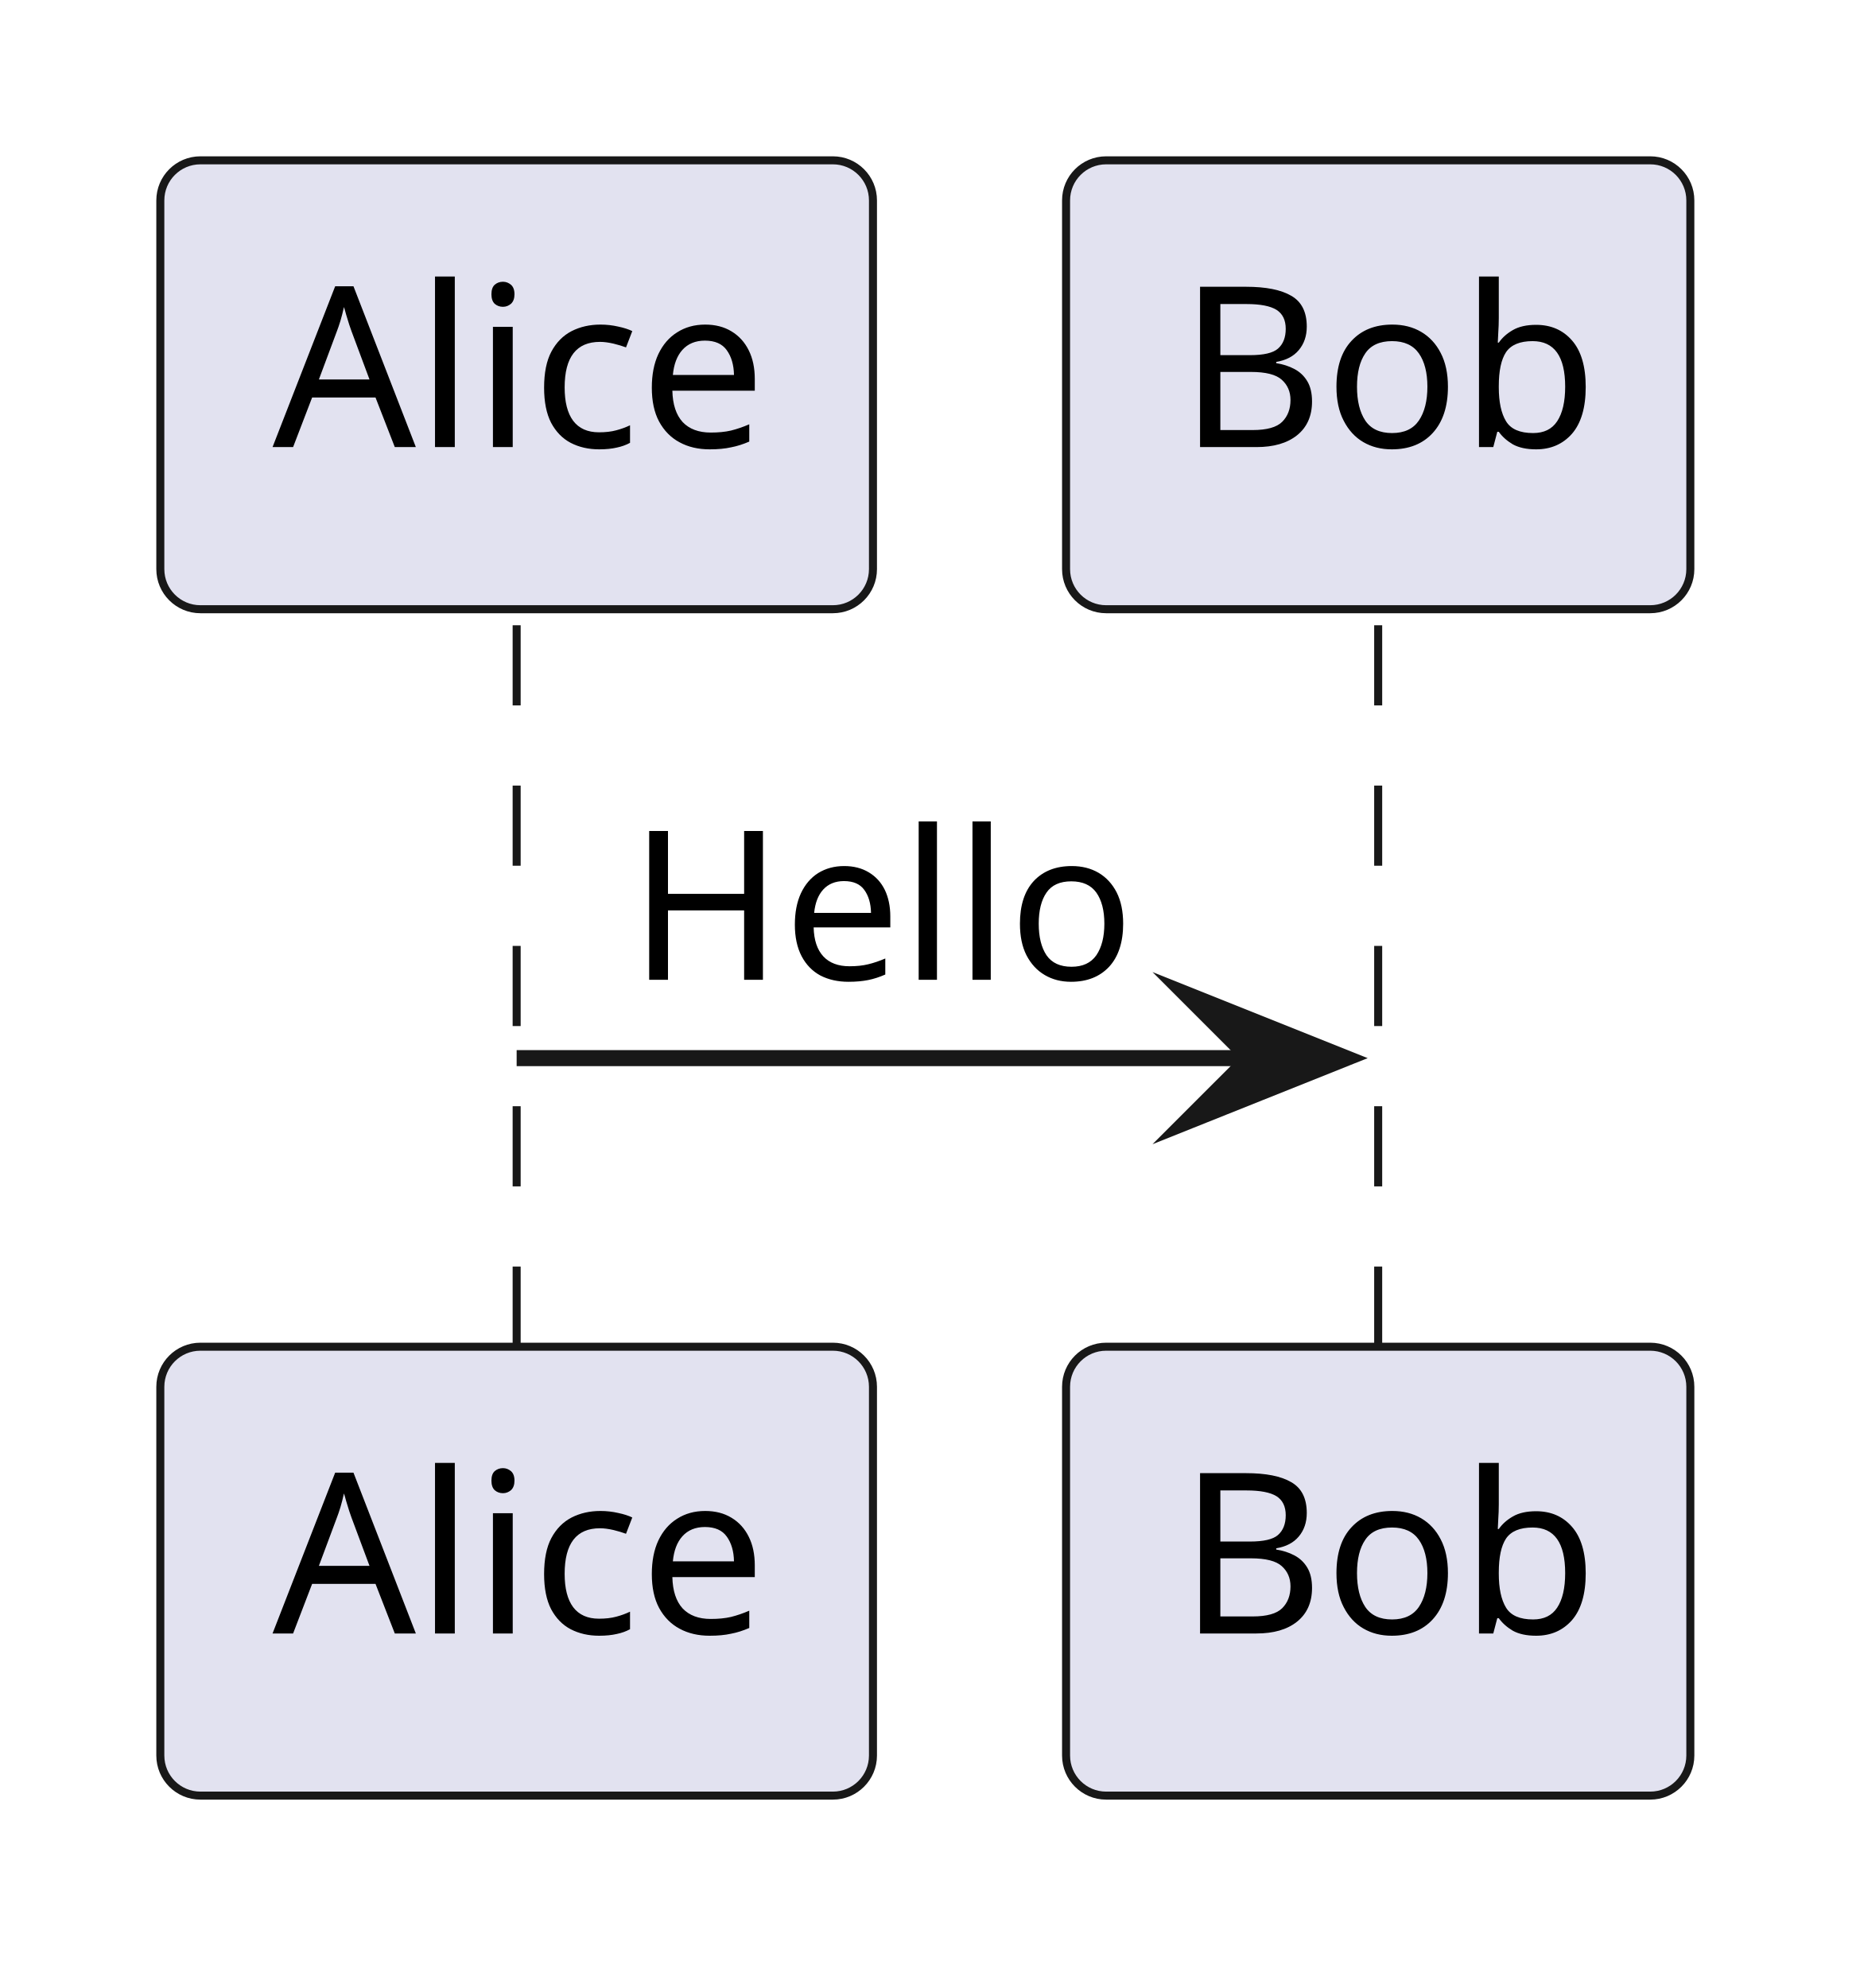
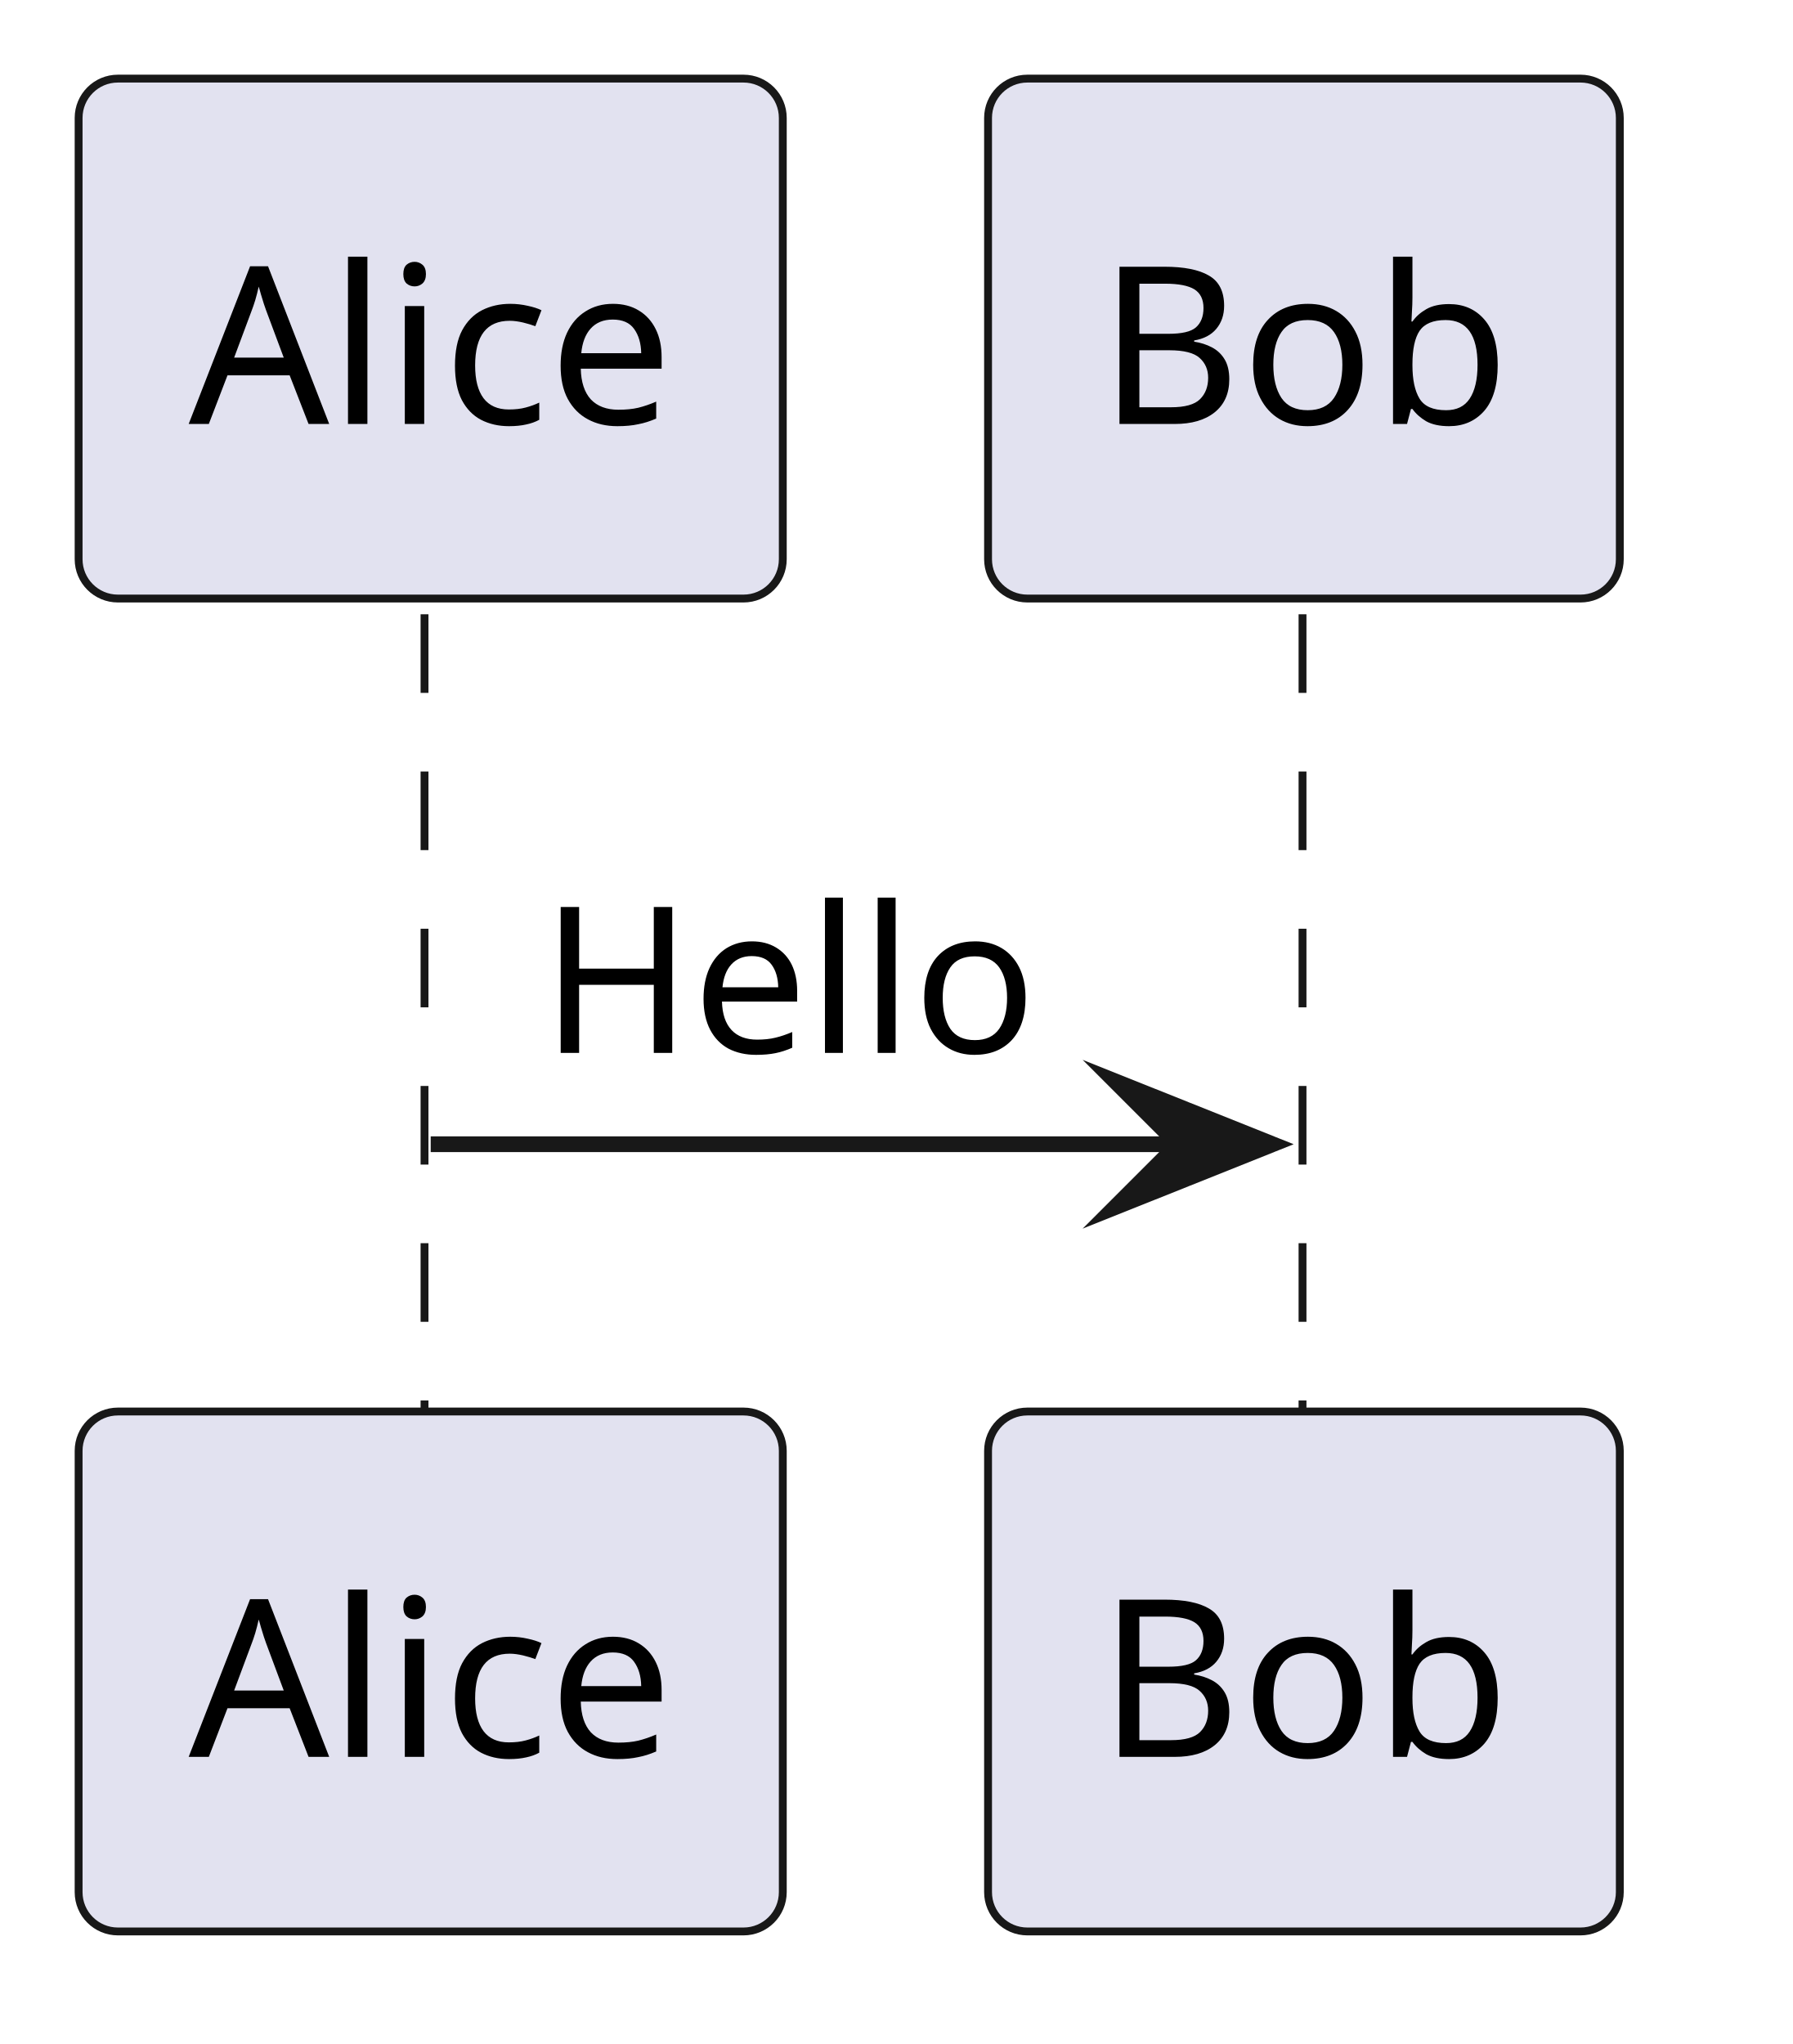
- <svg xmlns="http://www.w3.org/2000/svg" contentStyleType="text/css" data-diagram-type="SEQUENCE" height="124px" preserveAspectRatio="none" style="width:116px;height:124px;background:#FFFFFF;" version="1.1" viewBox="0 0 116 124" width="116px" zoomAndPan="magnify">
+ <svg xmlns="http://www.w3.org/2000/svg" contentStyleType="text/css" data-diagram-type="SEQUENCE" height="130px" preserveAspectRatio="none" style="width:114px;height:130px;background:#FFFFFF;" version="1.1" viewBox="0 0 114 130" width="114px" zoomAndPan="magnify">
  <defs />
-   <g font-family="sans-serif" lengthAdjust="spacing">
-     <g>
-       <rect fill="#000" fill-opacity="0" height="45" width="8" x="28.725" y="39" />
-       <line style="stroke:#181818;stroke-width:0.5;stroke-dasharray:5,5;" x1="32.225" x2="32.225" y1="39" y2="84" />
+   <g>
+     <g class="participant-lifeline" data-entity-uid="part1" data-qualified-name="Alice" data-source-line="1" id="part1-lifeline">
+       <g>
+         <rect fill="#000000" fill-opacity="0" height="51.706" width="8" x="23.393" y="39.068" />
+         <line style="stroke:#181818;stroke-width:0.5;stroke-dasharray:5,5;" x1="27" x2="27" y1="39.068" y2="90.774" />
+       </g>
    </g>
-     <g>
-       <rect fill="#000" fill-opacity="0" height="45" width="8" x="82.462" y="39" />
-       <line style="stroke:#181818;stroke-width:0.5;stroke-dasharray:5,5;" x1="85.962" x2="85.962" y1="39" y2="84" />
+     <g class="participant-lifeline" data-entity-uid="part2" data-qualified-name="Bob" data-source-line="1" id="part2-lifeline">
+       <g>
+         <rect fill="#000000" fill-opacity="0" height="51.706" width="8" x="78.931" y="39.068" />
+         <line style="stroke:#181818;stroke-width:0.5;stroke-dasharray:5,5;" x1="82.841" x2="82.841" y1="39.068" y2="90.774" />
+       </g>
    </g>
-     <rect fill="#E2E2F0" height="28" rx="2.5" ry="2.5" style="stroke:#181818;stroke-width:0.5;" width="44.45" x="10" y="10" />
-     <text fill="#000" font-size="14" textLength="30.45" x="17" y="27.889">Alice</text>
-     <rect fill="#E2E2F0" height="28" rx="2.5" ry="2.5" style="stroke:#181818;stroke-width:0.5;" width="38.938" x="66.494" y="10" />
-     <text fill="#000" font-size="14" textLength="24.938" x="73.494" y="27.889">Bob</text>
-     <rect fill="#E2E2F0" height="28" rx="2.5" ry="2.5" style="stroke:#181818;stroke-width:0.5;" width="44.45" x="10" y="84" />
-     <text fill="#000" font-size="14" textLength="30.45" x="17" y="101.889">Alice</text>
-     <rect fill="#E2E2F0" height="28" rx="2.5" ry="2.5" style="stroke:#181818;stroke-width:0.5;" width="38.938" x="66.494" y="84" />
-     <text fill="#000" font-size="14" textLength="24.938" x="73.494" y="101.889">Bob</text>
-     <polygon fill="#181818" points="73.962,62,83.962,66,73.962,70,77.962,66" style="stroke:#181818;stroke-width:1;stroke-linejoin:miter;stroke-miterlimit:10;" />
-     <line style="stroke:#181818;stroke-width:1;" x1="32.225" x2="79.962" y1="66" y2="66" />
-     <text fill="#000" font-size="13" textLength="29.738" x="39.225" y="61.111">Hello</text>
+     <g class="participant participant-head" data-entity-uid="part1" data-qualified-name="Alice" data-source-line="1" id="part1-head">
+       <rect fill="#E2E2F0" height="33.068" rx="2.5" ry="2.5" style="stroke:#181818;stroke-width:0.5;" width="44.786" x="5" y="5" />
+       <text fill="#000000" font-family="sans-serif" font-size="14" lengthAdjust="spacing" textLength="30.786" x="12" y="26.966">Alice</text>
+     </g>
+     <g class="participant participant-tail" data-entity-uid="part1" data-qualified-name="Alice" data-source-line="1" id="part1-tail">
+       <rect fill="#E2E2F0" height="33.068" rx="2.5" ry="2.5" style="stroke:#181818;stroke-width:0.5;" width="44.786" x="5" y="89.774" />
+       <text fill="#000000" font-family="sans-serif" font-size="14" lengthAdjust="spacing" textLength="30.786" x="12" y="111.74">Alice</text>
+     </g>
+     <g class="participant participant-head" data-entity-uid="part2" data-qualified-name="Bob" data-source-line="1" id="part2-head">
+       <rect fill="#E2E2F0" height="33.068" rx="2.5" ry="2.5" style="stroke:#181818;stroke-width:0.5;" width="40.18" x="62.841" y="5" />
+       <text fill="#000000" font-family="sans-serif" font-size="14" lengthAdjust="spacing" textLength="26.18" x="69.841" y="26.966">Bob</text>
+     </g>
+     <g class="participant participant-tail" data-entity-uid="part2" data-qualified-name="Bob" data-source-line="1" id="part2-tail">
+       <rect fill="#E2E2F0" height="33.068" rx="2.5" ry="2.5" style="stroke:#181818;stroke-width:0.5;" width="40.18" x="62.841" y="89.774" />
+       <text fill="#000000" font-family="sans-serif" font-size="14" lengthAdjust="spacing" textLength="26.18" x="69.841" y="111.74">Bob</text>
+     </g>
+     <g class="message" data-entity-1="part1" data-entity-2="part2" data-source-line="1" id="msg1">
+       <polygon fill="#181818" points="70.931,68.774,80.931,72.774,70.931,76.774,74.931,72.774" style="stroke:#181818;stroke-width:1;stroke-linejoin:miter;stroke-miterlimit:10;" />
+       <line style="stroke:#181818;stroke-width:1;" x1="27.393" x2="76.931" y1="72.774" y2="72.774" />
+       <text fill="#000000" font-family="sans-serif" font-size="13" lengthAdjust="spacing" textLength="31.538" x="34.393" y="66.965">Hello</text>
+     </g>
  </g>
</svg>
